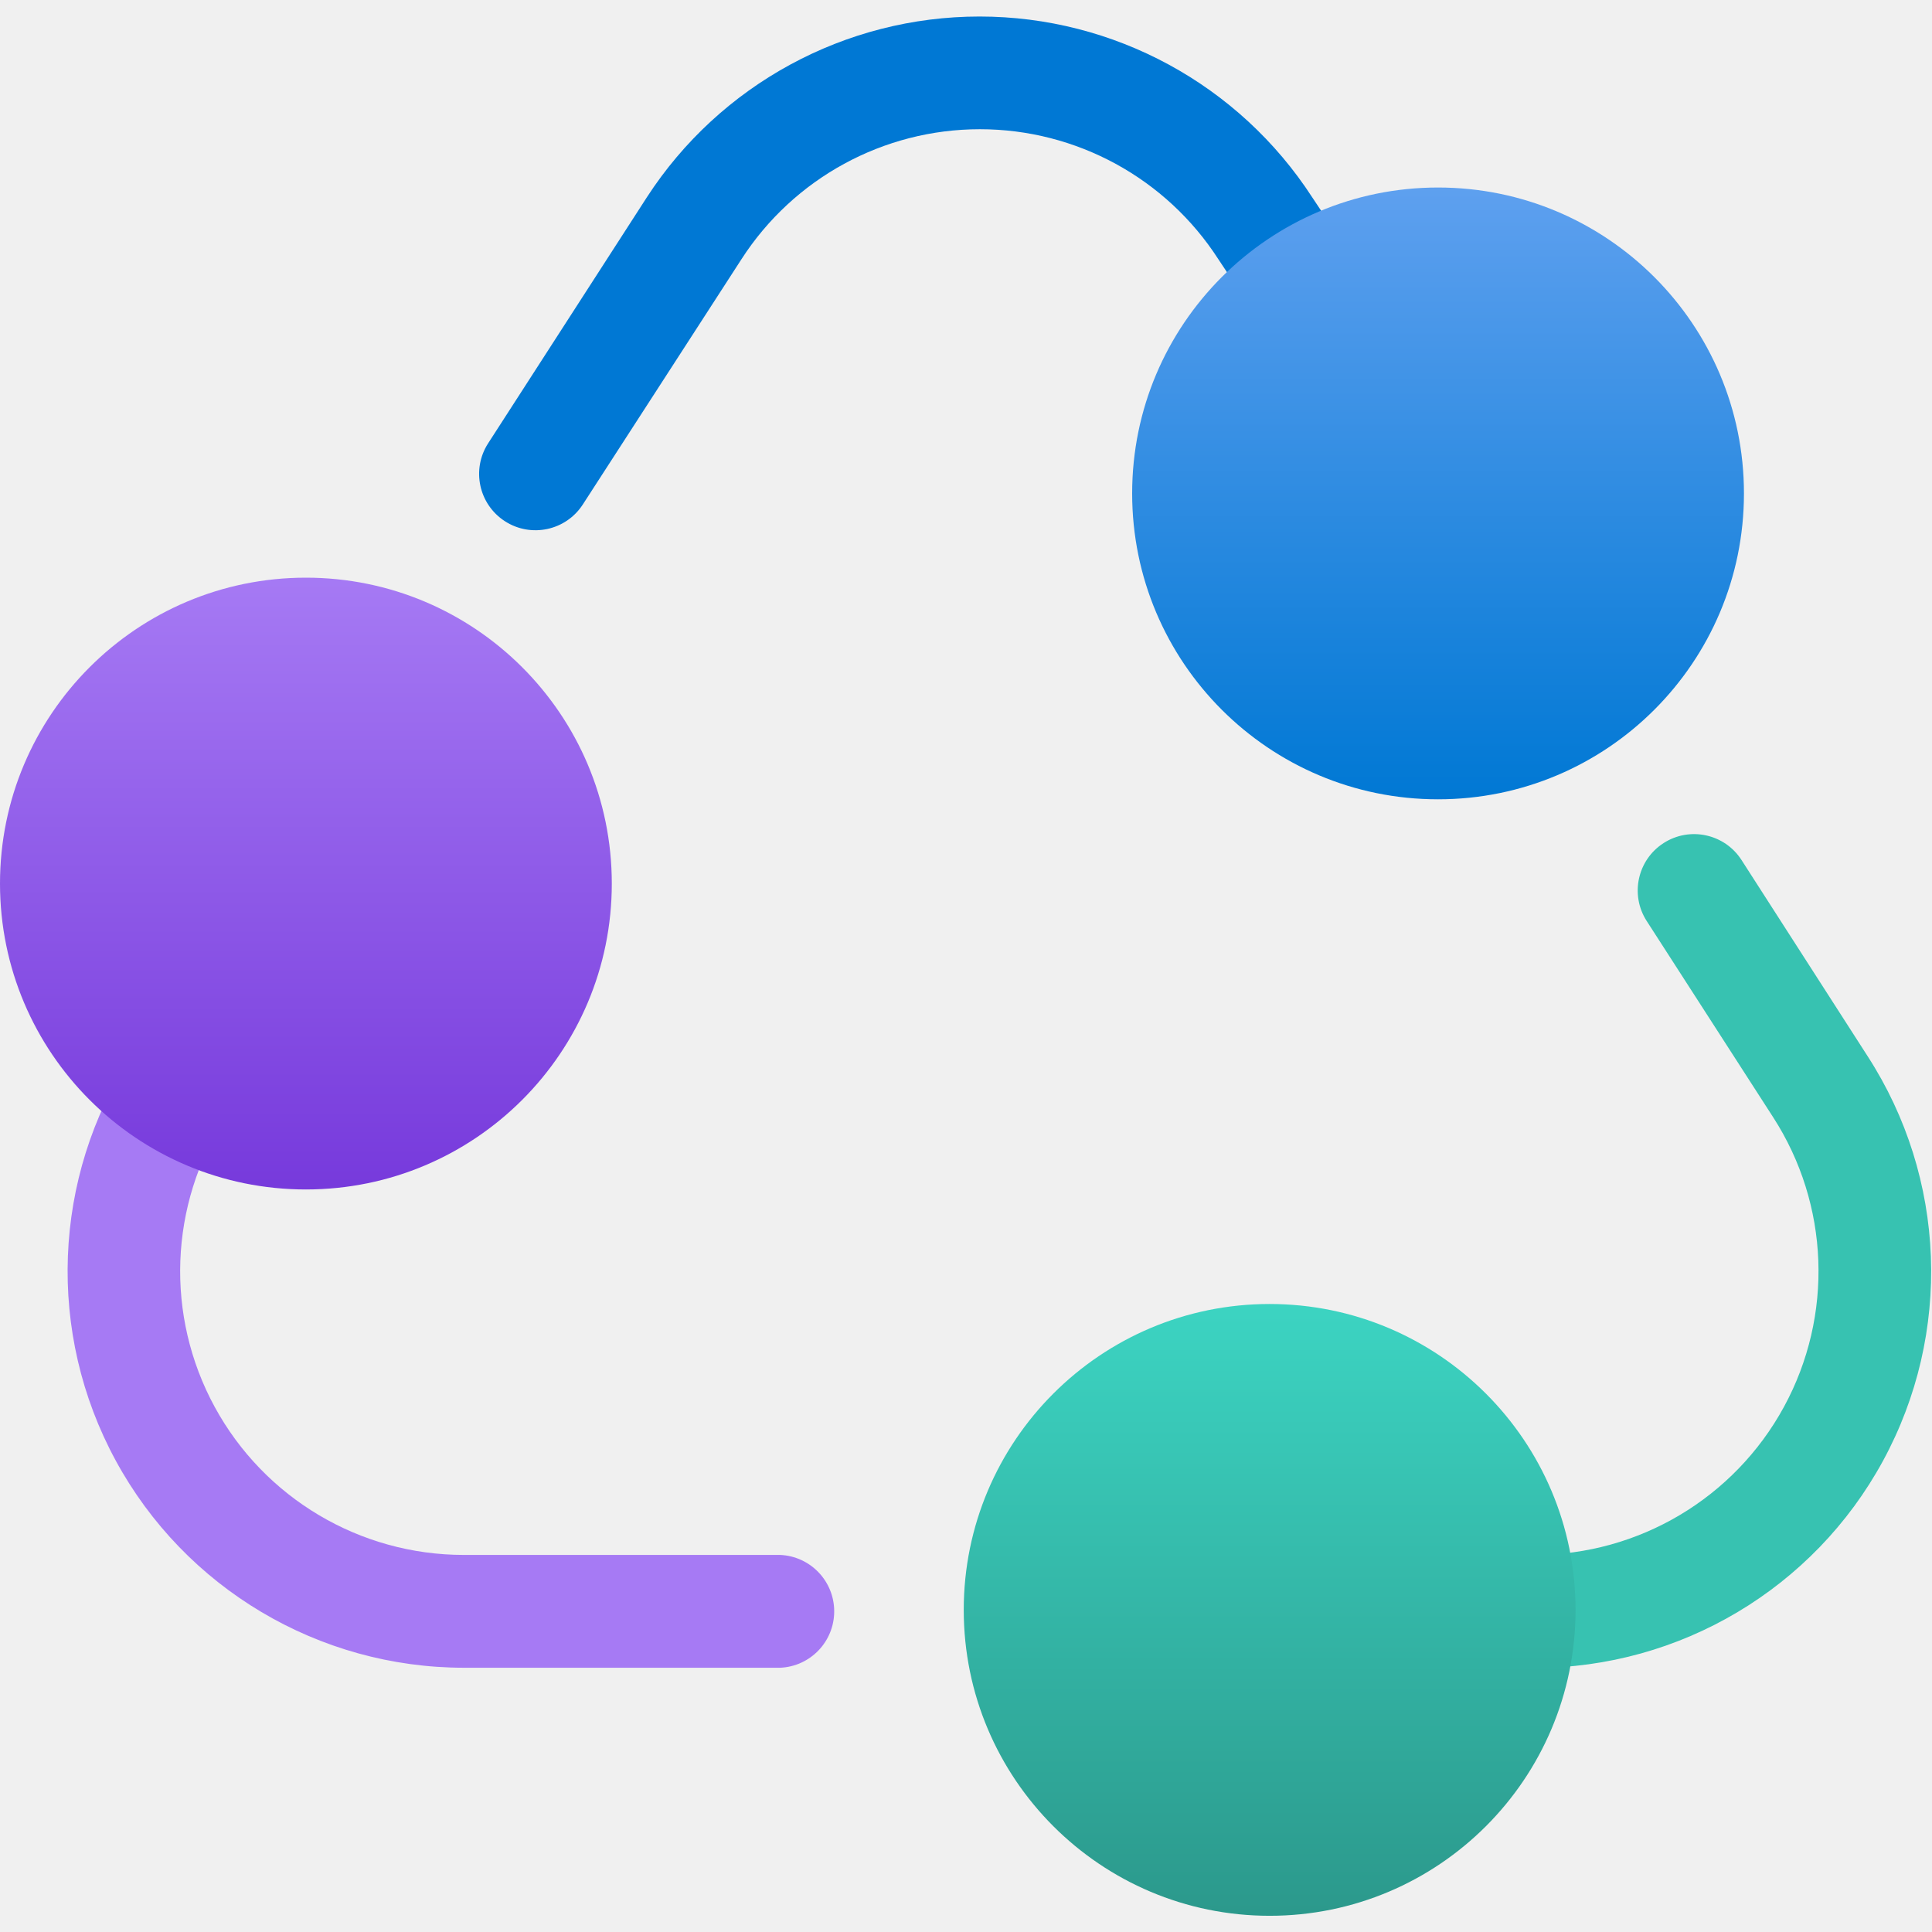
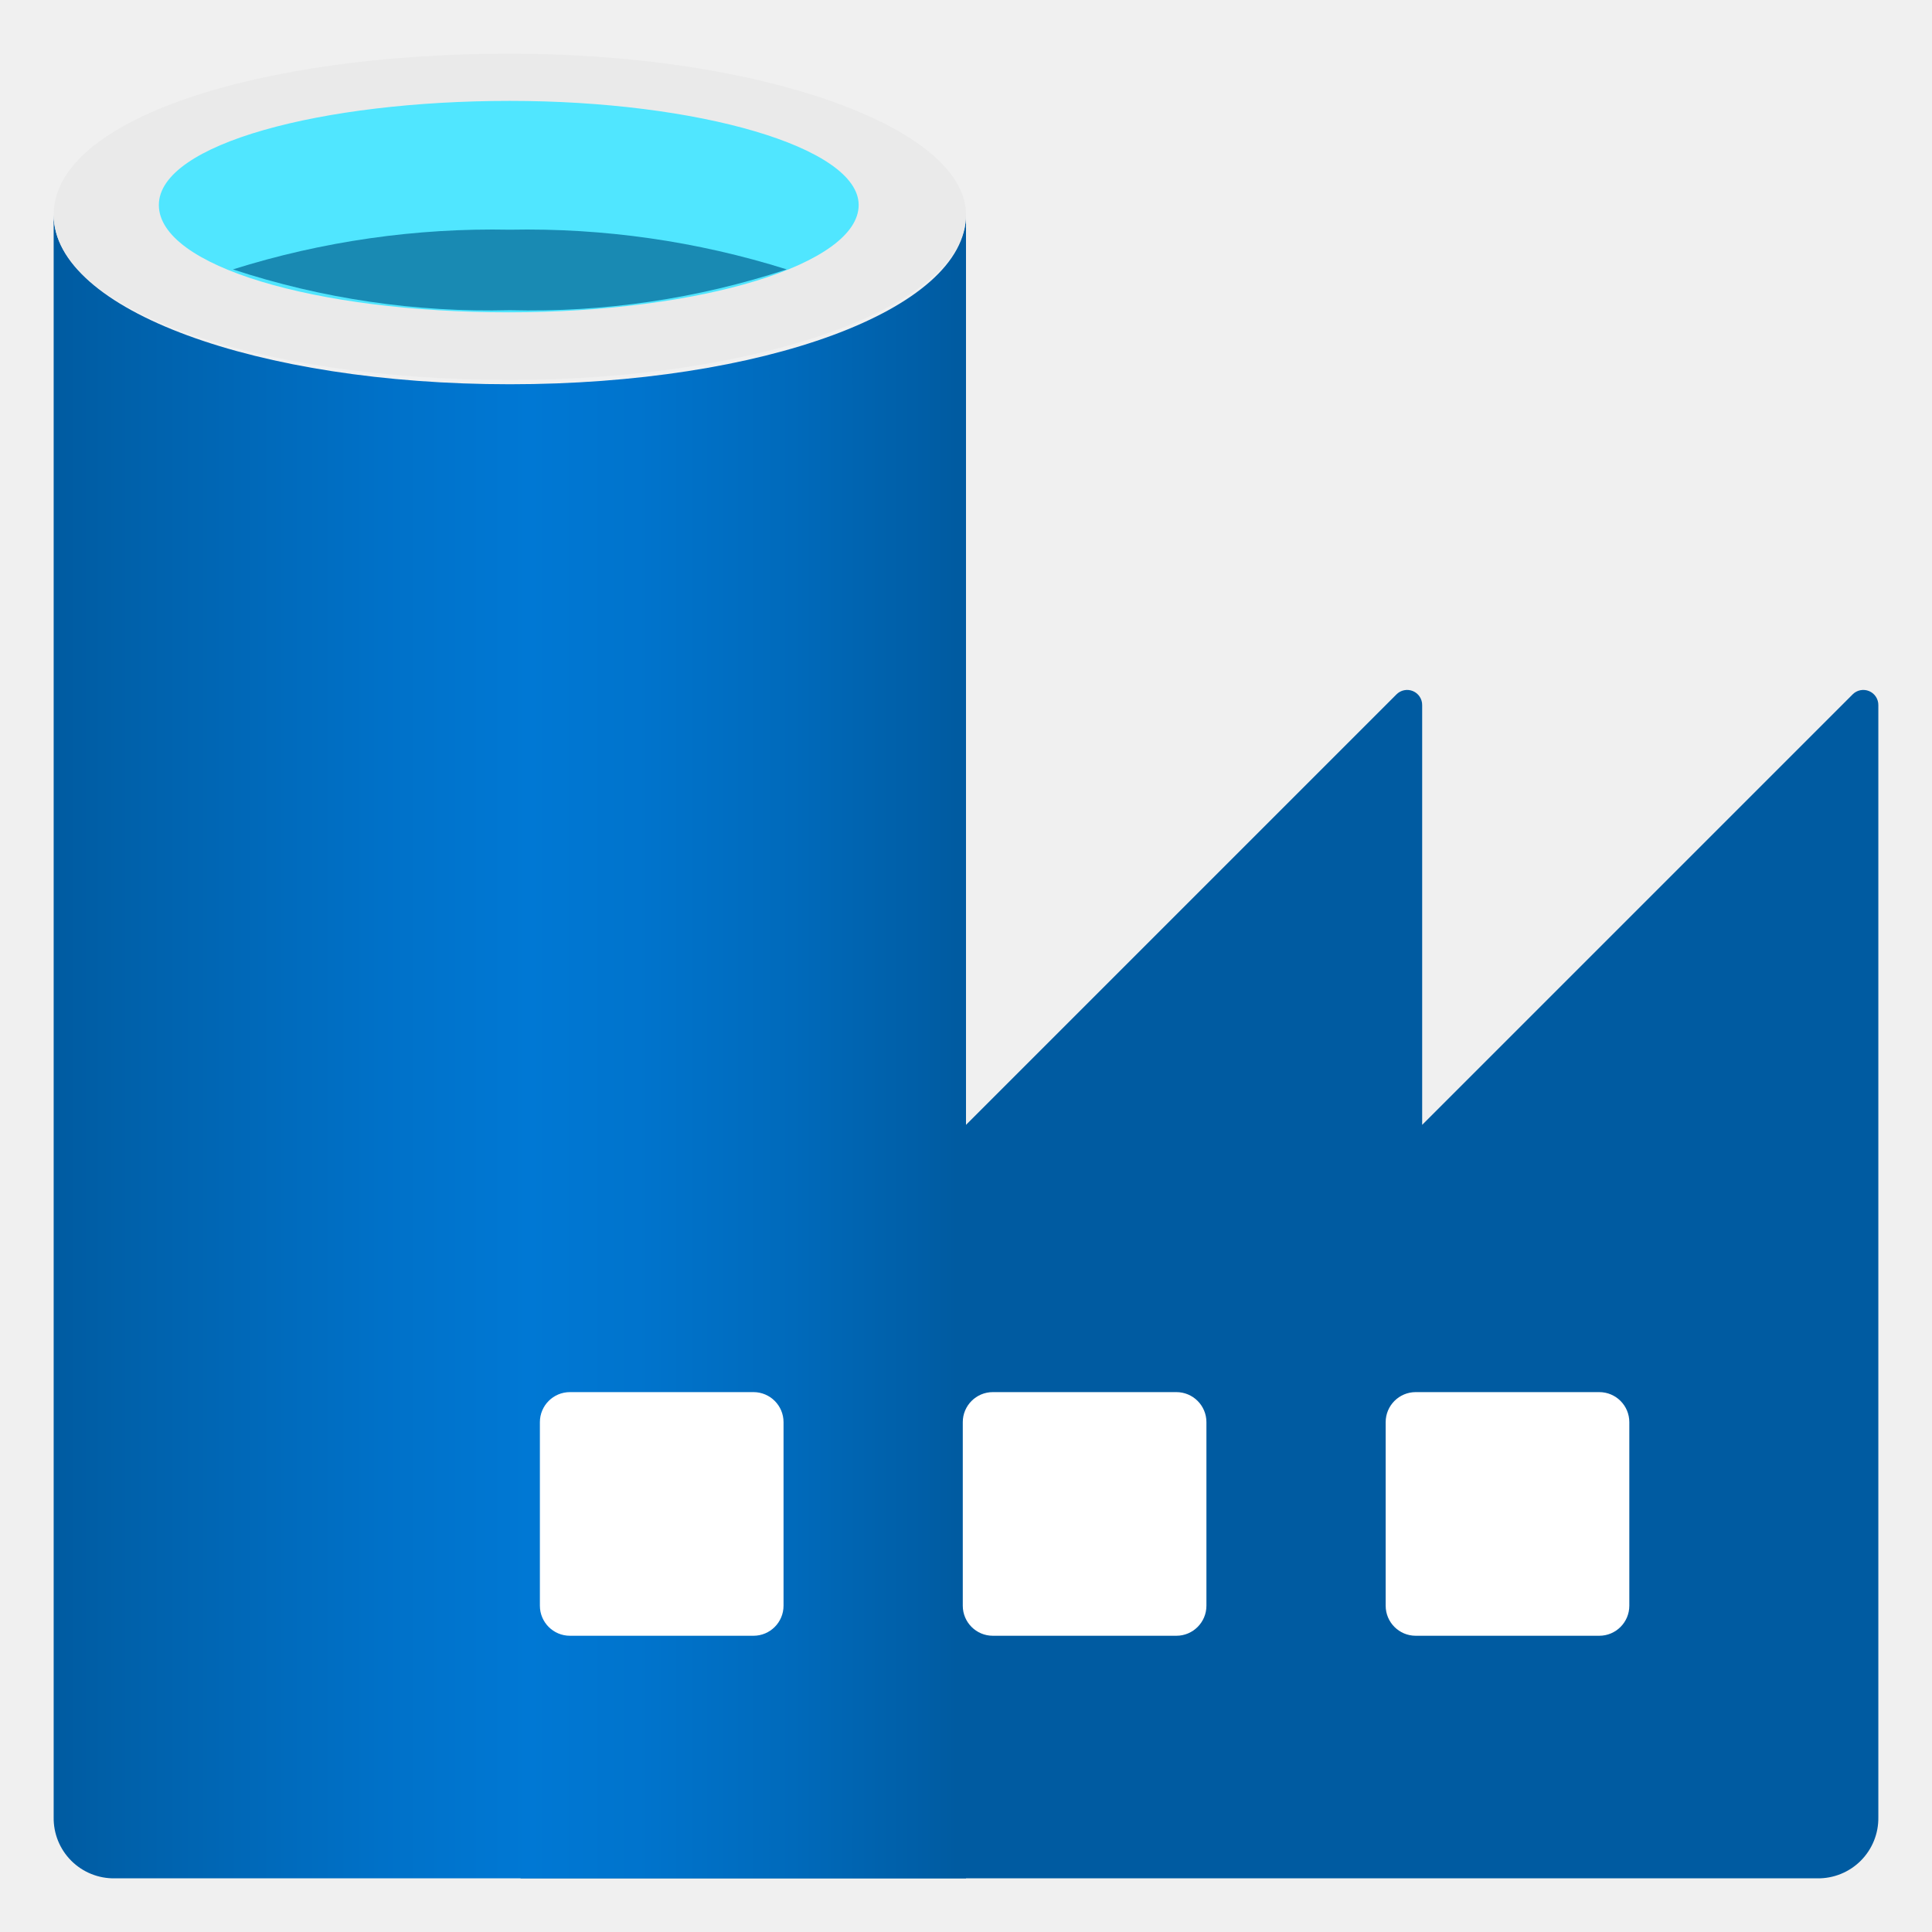
<svg xmlns="http://www.w3.org/2000/svg" width="18" height="18" viewBox="0 0 18 18">
  <defs>
-     <linearGradient id="b774912a-6f06-40f4-8e31-f2d4dd61d2af" x1="13.398" y1="1.747" x2="13.398" y2="7.447" gradientUnits="userSpaceOnUse">
-       <stop offset="0" stop-color="#5ea0ef" />
-       <stop offset="1" stop-color="#0078d4" />
-     </linearGradient>
-     <linearGradient id="b0e57c80-1696-42e1-919b-c03f7e5b85f1" x1="2.85" y1="5.341" x2="2.85" y2="11.041" gradientUnits="userSpaceOnUse">
-       <stop offset="0" stop-color="#a67af4" />
-       <stop offset="1" stop-color="#773adc" />
-     </linearGradient>
-     <linearGradient id="e7877f44-c141-4bbe-939d-1da5b61be46b" x1="11.829" y1="12.149" x2="11.829" y2="20.004" gradientUnits="userSpaceOnUse">
-       <stop offset="0" stop-color="#3cd4c2" />
-       <stop offset="1" stop-color="#258277" />
+     <linearGradient id="a" x1=".5" y1="9.77" x2="9" y2="9.77" gradientUnits="userSpaceOnUse">
+       <stop offset="0" stop-color="#005ba1" />
+       <stop offset=".07" stop-color="#0060a9" />
+       <stop offset=".36" stop-color="#0071c8" />
+       <stop offset=".52" stop-color="#0078d4" />
+       <stop offset=".64" stop-color="#0074cd" />
+       <stop offset=".81" stop-color="#006abb" />
+       <stop offset=".99" stop-color="#005ba1" />
    </linearGradient>
  </defs>
-   <path d="M14.428,6.615a.526.526,0,0,1-.438-.235L11.351,2.415a2.643,2.643,0,0,0-4.443,0L5.43,4.7a.525.525,0,0,1-.882-.57L6.026,1.839a3.694,3.694,0,0,1,6.2,0L14.865,5.8a.526.526,0,0,1-.437.817Z" fill="#0078d4" />
-   <path d="M14.3,15.538H11.131a.526.526,0,0,1,0-1.051H14.3a2.644,2.644,0,0,0,2.22-4.078L15.342,8.581a.525.525,0,0,1,.883-.569L17.4,9.84a3.694,3.694,0,0,1-3.1,5.7Z" fill="#37c2b1" />
-   <path d="M7.269,15.538H4.322a3.694,3.694,0,0,1-3.1-5.7L3.166,6.863a.525.525,0,0,1,.879.575L2.1,10.412a2.643,2.643,0,0,0,2.221,4.075H7.269a.526.526,0,0,1,0,1.051Z" fill="#a67af4" />
-   <circle cx="13.398" cy="4.597" r="2.85" fill="url(#b774912a-6f06-40f4-8e31-f2d4dd61d2af)" />
-   <path d="M2.849,5.382A2.85,2.85,0,1,0,5.7,8.231,2.85,2.85,0,0,0,2.849,5.382Z" fill="url(#b0e57c80-1696-42e1-919b-c03f7e5b85f1)" />
-   <path d="M11.828,12.149A2.85,2.85,0,1,0,14.679,15,2.851,2.851,0,0,0,11.828,12.149Z" fill="url(#e7877f44-c141-4bbe-939d-1da5b61be46b)" />
+   <path d="M13.25 10.48V6.57a.14.14 0 00-.24-.1l-4 4-4.16 4.16v2.87h12.08a.56.56 0 00.57-.57V6.57a.14.14 0 00-.24-.1z" fill="#005ba1" />
+   <path d="M4.75 3.58C2.4 3.58.5 2.89.5 2v14.93a.56.56 0 00.57.57H9V2c0 .89-1.9 1.58-4.25 1.58z" fill="url(#a)" />
+   <rect x="12.91" y="12.97" width="2.27" height="2.27" rx=".28" fill="#fff" />
+   <rect x="8.97" y="12.97" width="2.27" height="2.27" rx=".28" fill="#fff" />
+   <rect x="5.03" y="12.97" width="2.27" height="2.27" rx=".28" fill="#fff" />
+   <path d="M9 2c0 .85-1.9 1.54-4.25 1.54S.5 2.89.5 2 2.4.5 4.75.5 9 1.19 9 2" fill="#eaeaea" />
+   <path d="M8 1.91c0 .55-1.46 1-3.26 1s-3.26-.43-3.26-1S3 .94 4.75.94 8 1.37 8 1.91" fill="#50e6ff" />
+   <path d="M4.75 2.14a8.07 8.07 0 00-2.58.37 7.64 7.64 0 002.58.38 7.64 7.64 0 002.58-.38 8.07 8.07 0 00-2.58-.37z" fill="#198ab3" />
</svg>
